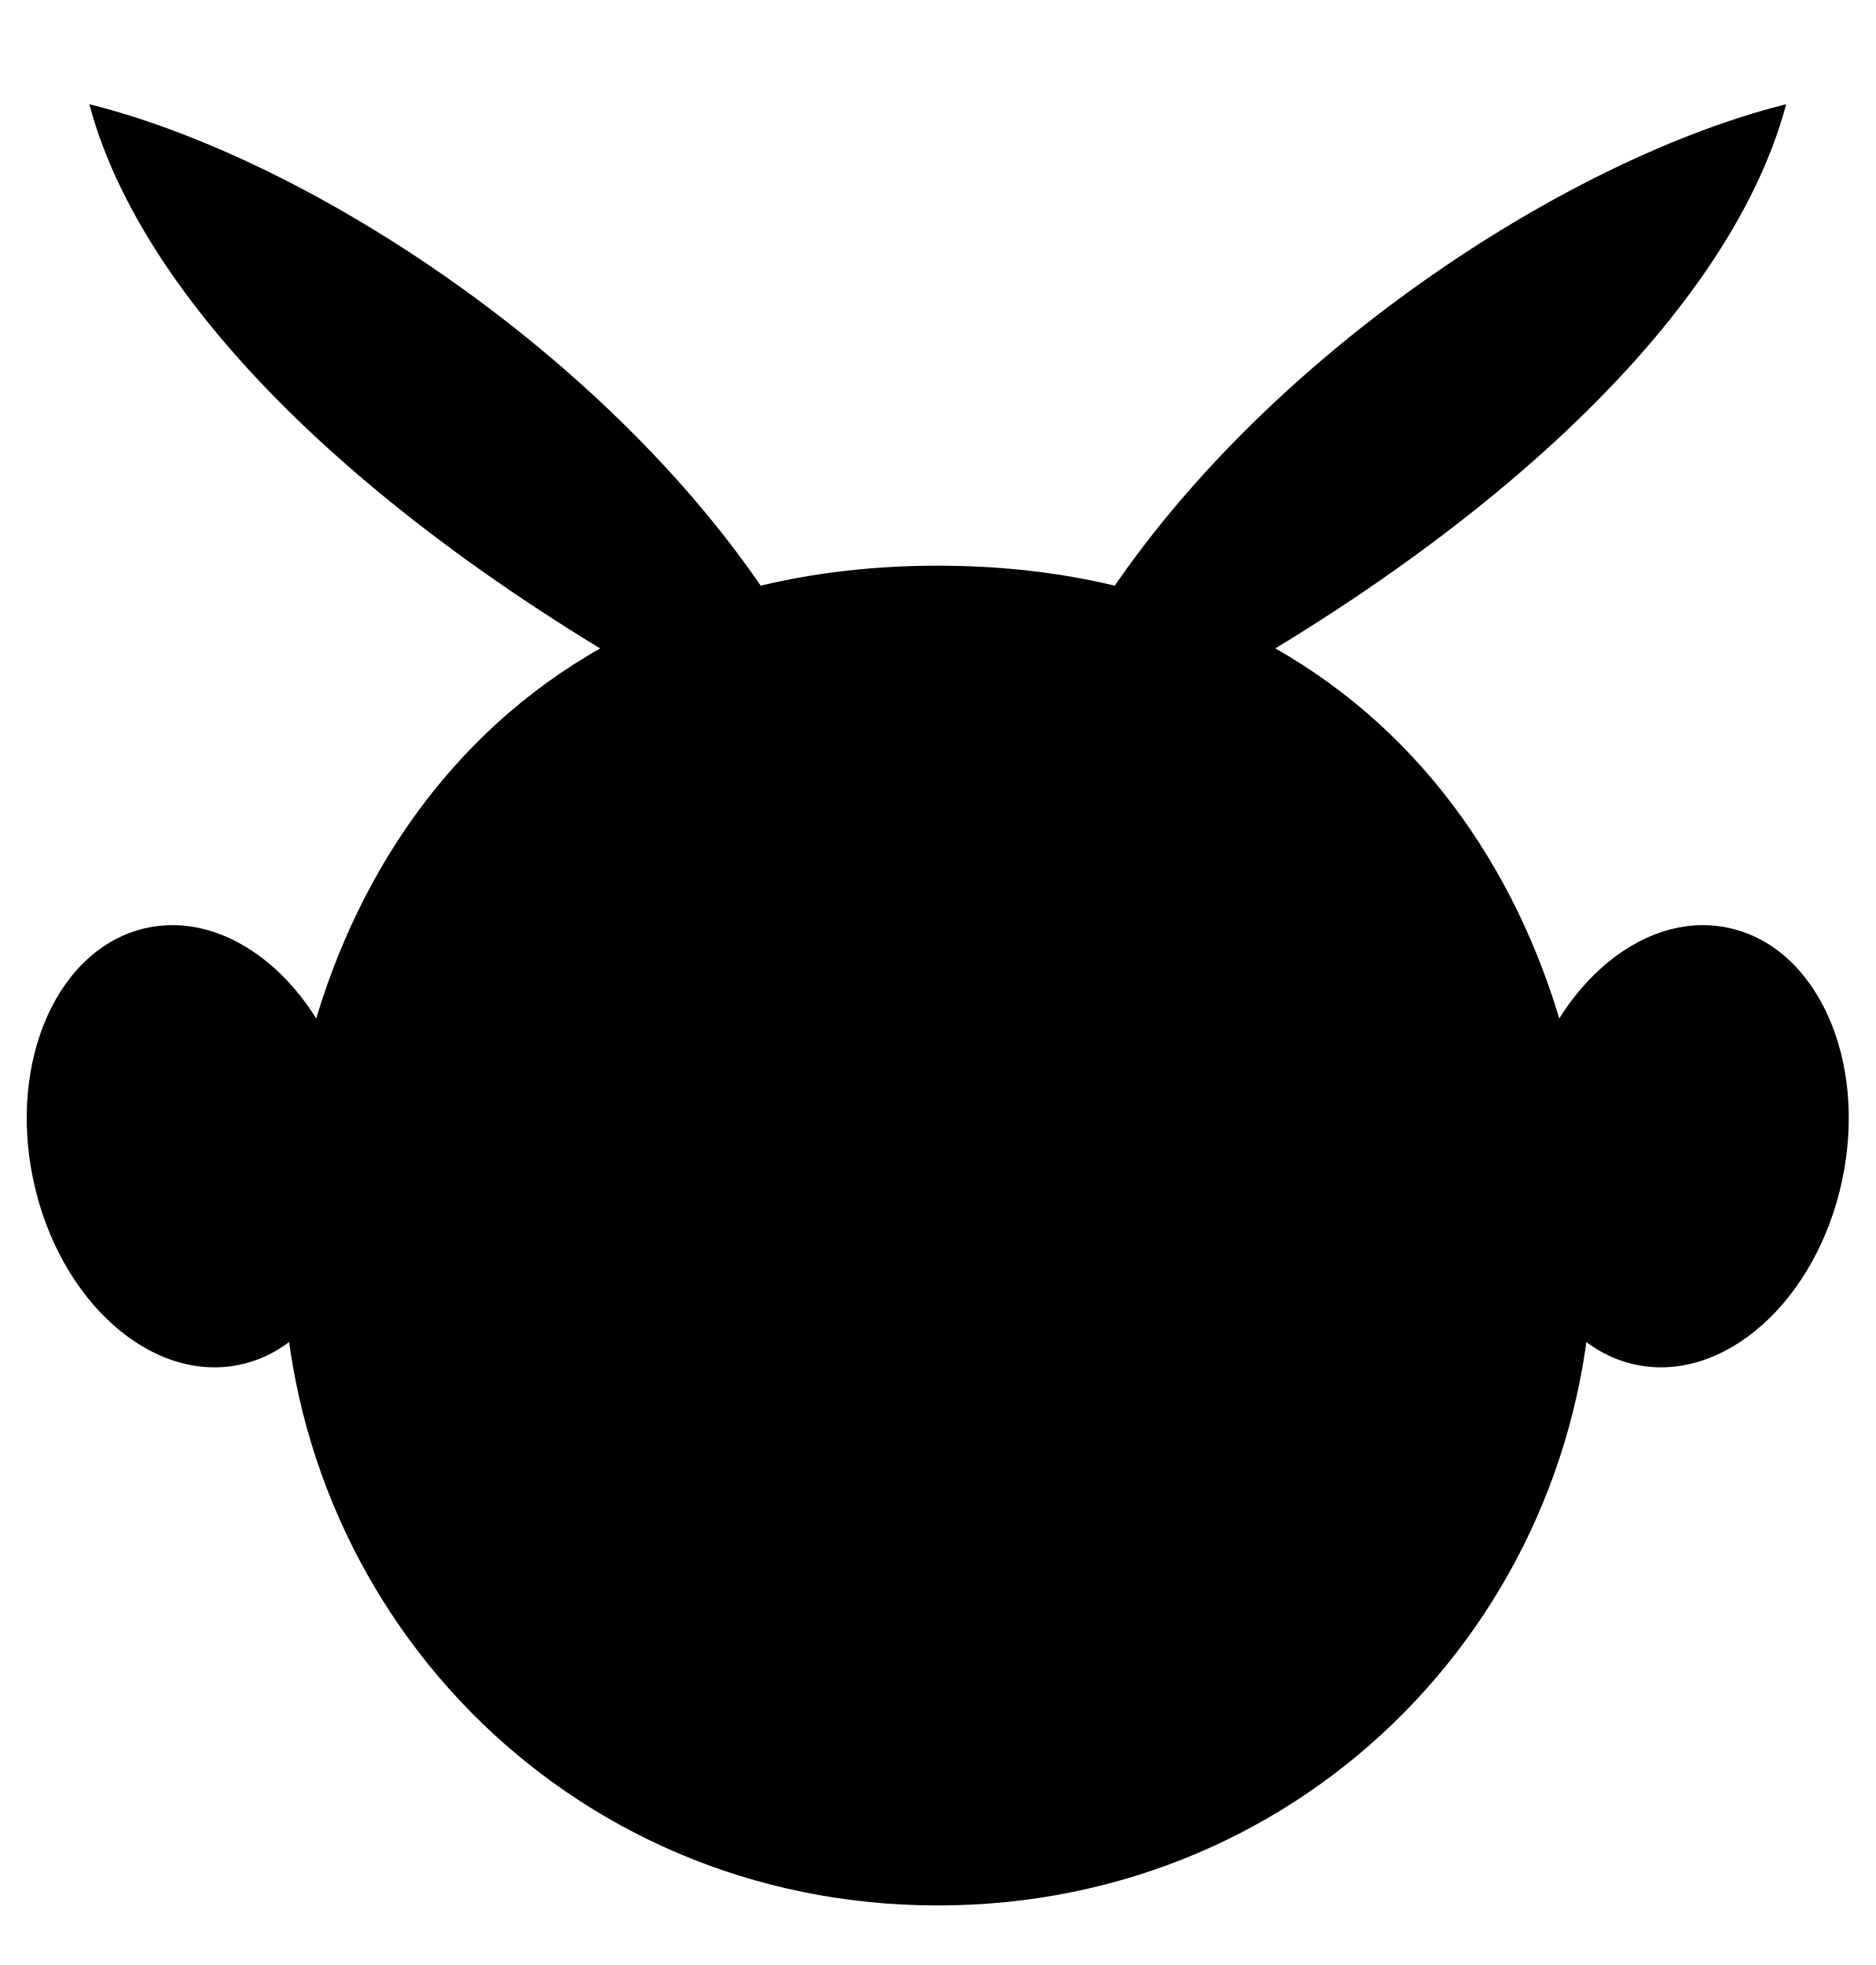
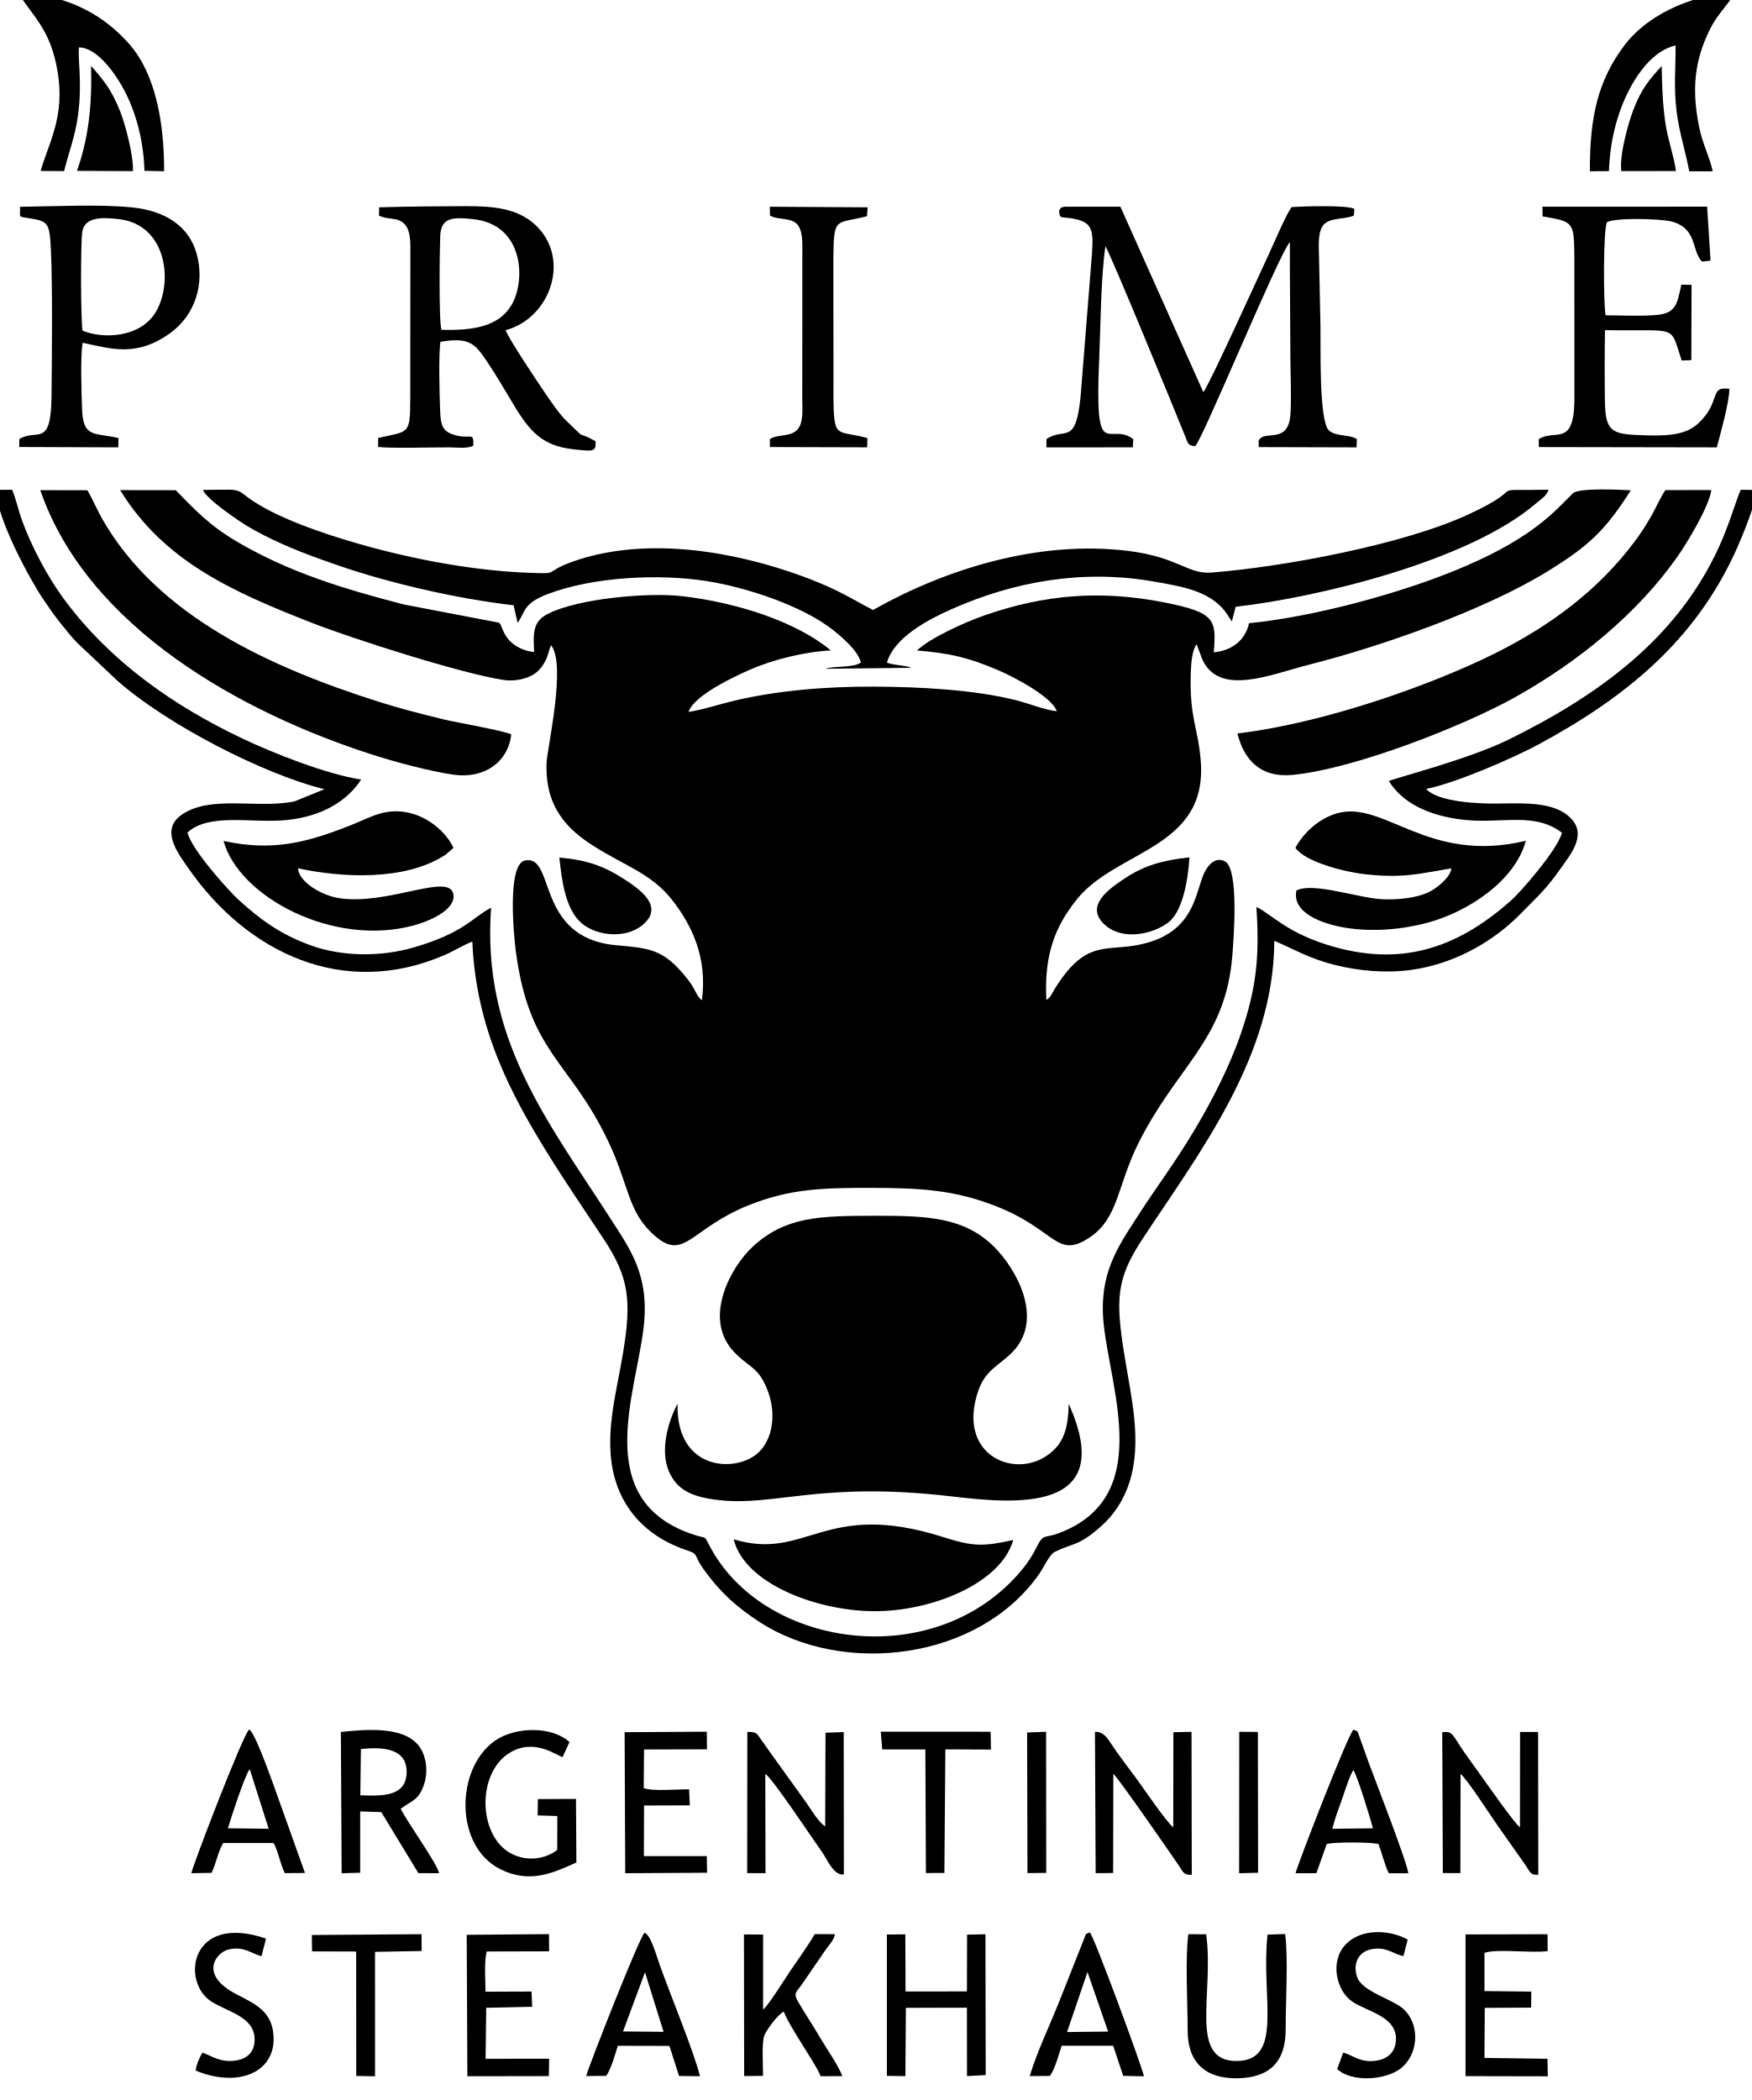
- <svg xmlns="http://www.w3.org/2000/svg" viewBox="-8 -4 126 132" fill="black">
-   <path d="M46,40 C36,22 14,7 -2,3 C2,18 20,34 44,46 Z" />
-   <path d="M64,40 C74,22 96,7 112,3 C108,18 90,34 66,46 Z" />
-   <ellipse cx="5" cy="73" rx="11" ry="15" transform="rotate(-12 5 73)" />
-   <ellipse cx="105" cy="73" rx="11" ry="15" transform="rotate(12 105 73)" />
-   <path d="M55,34 C25,34 11,57 11,80 C11,104 30,124 55,124 C80,124 99,104 99,80 C99,57 85,34 55,34 Z" />
+ <svg xmlns="http://www.w3.org/2000/svg" xml:space="preserve" viewBox="4200 4000 13100 15700" style="shape-rendering:geometricPrecision;text-rendering:geometricPrecision;image-rendering:optimizeQuality;fill-rule:evenodd;clip-rule:evenodd">
+   <defs>
+     <style type="text/css">.fil0{fill:#000000}</style>
+   </defs>
+   <g>
+     <g>
+       <path class="fil0" d="M8320.7 8824.24c115.58,142.9 -29.14,768.72 -33.66,877.58 -13.89,334.81 158.98,501.75 355.57,625.87 234.66,148.14 429.74,204.37 584.07,401.91 145.02,185.61 264.51,428.23 221.46,748.81 -28.1,-22.53 -36.88,-45.45 -55.92,-80.18 -17.83,-32.52 -33.63,-56.08 -54.14,-81.91 -176.21,-221.94 -277.53,-226.65 -531.32,-249.62 -606.99,-54.93 -450.84,-679.05 -680.37,-633.82 -138.83,27.36 -82.83,578.82 -68.92,683.18 101.21,759.8 401.47,810.18 690.06,1415.82 160.17,336.12 143.17,529.76 350.09,708.42 221.46,191.23 267.37,-56.15 699.15,-229.21 310.99,-124.64 556.06,-131.34 931.12,-130.34 369.4,1 612.06,17.98 913.29,134.59 461.34,178.6 455.39,406.86 711.89,232.17 209.85,-142.91 202.05,-386.53 358.67,-699.83 293.53,-587.19 655.21,-772.76 703.29,-1411.6 8.16,-108.55 51.99,-640.06 -56.41,-696.69 -78.29,-40.89 -135.43,44.41 -155.92,90.04 -70.2,156.28 -71.93,467.1 -521.73,540.18 -231.46,37.62 -375.21,-31.33 -595.97,325.78 -23.79,38.5 -26.4,58.49 -61.25,80.22 -17.33,-343.16 66.9,-549.11 226.17,-749.69 295.27,-371.85 978.75,-379.14 928.57,-1033.73 -19.57,-255.37 -85.94,-320.32 -74.68,-663.67 1.91,-58.24 7.96,-166.8 43.75,-212.15l40.96 110.14c125.73,284.81 512.05,115.66 798.92,42.92 550.78,-139.66 1315.66,-409.52 1783.88,-697.85 311.66,-191.92 431.36,-306.03 622.68,-605.79 -76.92,-4.71 -390.6,-20.33 -433.52,22.61 -90.97,90.97 -143.55,148.57 -253.26,233.67 -178.35,138.37 -391.62,246.65 -629.8,343.98 -414.66,169.44 -1042.3,343.91 -1538.22,393.29 -26.3,123.69 -125.34,205 -263.46,217.41 18.82,-242.54 15.84,-297.15 -373.07,-373.55 -470.38,-92.41 -886.52,-59.58 -1334.96,95.24 -156.85,54.14 -413.6,171.55 -511.39,264.71 256.01,20.83 390.41,55.95 601.68,144.89 125.94,53.02 409.96,204.07 443.6,309.11 -79.04,-6.69 -221.22,-61.3 -304.2,-82.21 -317.07,-79.89 -731.39,-100.59 -1069.51,-101.55 -351.54,-1 -716.67,28.14 -1048.47,107.74 -106.52,25.55 -227.8,66.34 -330.95,81.15 40.57,-125.06 348.36,-266.37 450.87,-312.04 166.82,-74.31 404.63,-136.66 613.17,-147.18 -254.33,-213.09 -700.74,-359.43 -1117.85,-406.59 -245.69,-27.79 -774.75,16.38 -1001.45,134.69 -110.18,57.51 -106.06,141.21 -99.42,283.96 -98.16,-11.04 -179.08,-60.37 -220.38,-136.05 -9.98,-18.29 -11.18,-25.33 -19.55,-43.2 -15.83,-33.79 -3.11,-16.28 -22.5,-40.49l-708.99 -135.68c-442.34,-113.78 -854.72,-238.56 -1243.5,-466.03 -207.08,-121.15 -316.05,-235.15 -464.48,-388.79l-416.11 -0.65c327.95,533.46 841.06,761.08 1444.4,996.3 283.17,110.4 1100.59,374.12 1423.3,423.16 87.87,13.35 187.05,-10.63 242.55,-54.86 27.77,-22.14 47.51,-47.89 66.44,-82.55 26.49,-48.49 30.72,-95.81 45.73,-122.04z" />
+       <path class="fil0" d="M12190.99 14495.44c-3.59,203.06 -47.25,315.05 -177.95,396.71 -250.96,156.8 -659.71,-25.79 -497.5,-496.48 55.76,-161.82 169.75,-193.35 264.92,-298.12 223.9,-246.49 16.81,-611.99 -145.66,-774.41 -223.85,-223.77 -500.34,-234.42 -894.43,-233.8 -412.44,0.66 -666.66,5.45 -910.69,229.79 -162.91,149.77 -375.98,532.55 -145.98,782.98 115.43,125.68 194.3,112.88 263.04,312.96 57.28,166.74 28.22,345.58 -74.47,443.33 -163.89,155.98 -619.28,141.2 -606.04,-363.85 -65.86,122.58 -131.31,336.13 -69.3,494.07 61.04,155.48 183.75,204.47 381.04,226.71 417.95,47.11 759.81,-142.58 1736.29,-28.04 475.25,55.75 1246.08,129.25 876.73,-691.85z" />
+       <path class="fil0" d="M6626.18 9900.39l-225.64 91.47c-279.59,55.76 -619.83,-49.48 -837.45,96.16 -169.42,113.38 -35.95,286.34 46.53,404.8 439.59,631.3 1157.91,975.13 1915.42,646.95 72.51,-31.41 141.95,-75.76 206.66,-100.3 27.38,649.61 285.53,1134.41 557.81,1575.45 137.95,223.45 282.51,433.81 424.32,648.05 191.11,288.73 209.39,462.17 144.13,856.22 -49.78,300.58 -149.33,632.43 -58.46,941.42 78.45,266.73 274.99,444.12 541.88,531.63 85.24,27.95 40.77,29.48 120.4,140.93 117.04,163.8 240.04,278.18 417.13,393.13 623.42,404.69 1640.81,290.88 2094.55,-363.81 26.02,-37.55 74.56,-141.55 113.48,-160.57 145.6,-71.18 173.8,-38.98 345.69,-190.96 85.66,-75.74 164.08,-180.49 211.3,-325.86 99.53,-306.35 12.58,-646.39 -36.05,-951.14 -66.25,-415.24 -64.48,-568.87 134.42,-870.83 425.21,-645.55 983.82,-1364.62 985.82,-2229.64 156.09,66.86 260.95,132.63 452.6,180.68 174.88,43.84 375.52,62.83 563.48,38.02 356.09,-47 647.84,-237.41 827.59,-422.63 118.5,-122.11 182.99,-173.64 293.2,-330.56 83.2,-118.46 217.59,-271.24 57.08,-402.91 -125.17,-102.67 -338.79,-90.67 -529.46,-88.43 -110.22,1.29 -438.39,-6.54 -528.94,-109.66 219.08,-41.97 657.1,-233.52 841.01,-332.92 648.61,-350.54 1173.51,-774.61 1480.96,-1461.82 38.38,-85.79 149.54,-351.01 147.61,-439.92l-117.01 -1.92c-33.83,73.37 -84.69,257.01 -164.8,431.46 -315.1,686.13 -903.7,1107.16 -1569.94,1435.8 -303.65,149.78 -859.64,290.08 -896.51,310.89 98.9,159.08 289.77,258.48 555.52,288.89 289.14,33.08 528.71,-61.82 738.36,96.95 -30.75,125.73 -309.62,444.07 -379.73,506.26 -376.11,333.6 -781.52,495.8 -1312.37,350.57 -365.28,-99.93 -485.38,-254.4 -592.54,-301.3 25.25,374.77 -1.24,607.98 -113.3,938.71 -85.87,253.43 -222.19,515.59 -347.58,725.13 -159.44,266.45 -271.82,407.2 -425.99,646.36 -152.45,236.5 -294.7,435.28 -254.39,812.72 53.01,496.4 374.35,1296.39 -341.1,1560.3 -104.3,38.47 -108.97,-1.72 -160.26,101.93 -31.43,63.54 -69.46,120.43 -107.58,166.67 -634.84,769.79 -1902.69,600.12 -2322.49,-146.66 -70.56,-125.51 -17.29,-71.01 -154.66,-119.23 -745.66,-261.75 -408.06,-1052.35 -353.3,-1552.19 42.05,-383.85 -100.89,-574.06 -253.06,-810.74 -461.13,-717.25 -960.76,-1338.88 -888.44,-2317.4 -140.1,70.62 -194.35,184.65 -577.96,296.61 -245.43,71.63 -535.11,68.71 -764.63,-13.3 -243.72,-87.09 -394.83,-206.18 -544.31,-341.56 -74.03,-67.04 -353.36,-376.2 -383.45,-504.36 164.3,-149.55 484.04,-67.2 740.66,-93.03 271.02,-27.29 456.35,-146.03 558.1,-302.88 -262.78,-40.09 -660.45,-198.91 -883.42,-304.5 -525.82,-249.02 -999.78,-582.78 -1343.4,-1051.01 -117.42,-159.99 -237.66,-384.28 -310.62,-586.2 -25.88,-71.63 -44.76,-161.12 -72.68,-224.87l-119.15 1.17c-0.45,206.33 255.35,674.82 349.48,813.34 43.74,64.37 75.49,111.54 119.36,167.41 40.24,51.23 95.81,120.36 137.07,162.52l301.7 284.32c365.81,323.54 1090.87,698.52 1547.35,810.19z" />
+       <path class="fil0" d="M8040.29 8525.08l29.69 131.07c58.5,-73.81 31.97,-141.2 225.01,-214.6 342.08,-130.05 828.77,-152.81 1184.6,-97.95 297.91,45.92 723.51,185.5 953.09,369.48 60.96,48.85 184.86,152.2 204.31,240.94 -62.31,40.1 -187.36,21.92 -268.48,45.95l646.84 -7.3c-48.68,-20.96 -136.89,-17.99 -183.48,-39.2 54.22,-188.77 309.86,-322.27 481.8,-398.65 471.38,-209.41 984.58,-298.8 1506.14,-208.35 230.34,39.95 455.17,73.89 569.16,267.01l21.86 32.12 28.43 -109.19c617.39,-70.11 1739.58,-341.52 2239.59,-767.9 37.8,-32.24 86.42,-60.27 100.19,-107.35 -505.95,10.34 -116.09,-39.55 -597.16,183.86 -485.22,225.35 -1380.74,392.7 -1921.72,435.46 -182.08,14.39 -245.65,-114.94 -624.96,-161.79 -669.25,-82.66 -1364.6,135.1 -1907.31,441.5 -84.8,-42.28 -163.51,-90.6 -255.58,-136.49 -84.19,-41.96 -179.59,-81.69 -271.51,-115.34 -507.41,-185.75 -1143.46,-295.34 -1676.52,-123.94 -43.96,14.13 -104.96,36.39 -143,56.74 -79.53,42.53 -46.8,45.69 -160.11,43.28 -453.33,-9.63 -936.55,-103.24 -1343.6,-220.01 -250.54,-71.87 -622.91,-195.55 -825.59,-346.46 -45.47,-33.86 -59.5,-56.29 -137.49,-57 -64.85,-0.59 -131.54,1.22 -196.59,1.75 17.67,50.86 151.84,147.62 203.97,185.2 82.52,59.48 149.3,101.81 247.16,151.66 184.8,94.14 361.32,159.5 567.87,230.46 378.46,130.03 878.03,246.03 1303.39,295.04z" />
+       <path class="fil0" d="M8022.78 9490.34c-52.37,-27.08 -417.82,-90.48 -509.3,-112.78 -173.18,-42.23 -327.55,-81.78 -490.81,-133.83 -790.45,-252.01 -1644.49,-632.29 -2062.15,-1371.04 -36.19,-64.02 -67.33,-140.58 -107.17,-207.45l-352.33 -0.71c353.82,1026.92 1504.73,1664.88 2490.9,1979.96 165.98,53.03 426.01,122.71 598.61,147.18 233.81,33.16 409.7,-96.63 432.25,-301.33z" />
+       <path class="fil0" d="M13452.33 9483.28c48,191.65 167.51,333.83 413.95,309.85 469.62,-45.72 1291.19,-372.08 1669.76,-584.64 469.4,-263.56 909.6,-623.71 1207.5,-1048.15 67.1,-95.62 234,-367.6 252.6,-496.61l-343.81 0.36c-36.39,52.95 -75.01,141.47 -106.98,196.78 -40.91,70.78 -76.4,125.56 -123.47,188.53 -270.18,361.38 -627.94,628.9 -1048.63,837.77 -484.42,240.51 -1285.36,521.51 -1920.92,596.11z" />
+       <path class="fil0" d="M12118.84 5573.98c5.42,63.57 9.27,45.78 86.76,57.41 164.36,24.67 171.2,83.58 159.22,266.88l-84.84 1064.36c-37,378.37 -118.91,226.71 -255.54,320.08l-0.02 62.13 645.73 -0.46 3.81 -61.63c-186.1,-137.35 -290.5,200.91 -255.03,-598.92 11.23,-253.38 11.85,-603.94 46.53,-842.86 33.64,46.62 520.07,1229.41 598.08,1425.01 19,47.63 17.68,64.13 71.55,69.94 41.93,-12.15 626.36,-1437.16 709.53,-1525.78 -0.62,287.15 3.11,574.31 3.86,861.41 0.35,135.37 8.94,292.01 0.42,424.77 -15.06,234.56 -200.2,110.62 -237.85,198.86l0.83 47.45 731.19 2.04 2.86 -61.93c-57.09,-36.62 -159.29,-17.35 -209.76,-65.58 -75.39,-72.04 -59.96,-633.2 -62.62,-773.45 -3.37,-178.05 -7.2,-353.2 -11.19,-532.99 -1.67,-75.4 -9.66,-184.85 36.99,-232.93 51.7,-53.29 154.8,-35.75 223.9,-66.4l3.49 -49.86c-55.93,-30.83 -411.61,-18.12 -468.25,-13.55 -37.87,45.23 -133.73,271.59 -167.64,344.4 -76.87,165.07 -458.34,1006.35 -493.4,1039l-619.98 -1386 -416.31 -0.22c-44.82,10 -19.77,3.93 -42.32,28.82z" />
+       <path class="fil0" d="M7501.02 6465.88c-20.61,-63.18 -13.83,-603.9 -9.16,-705.63 6.49,-141.38 107.01,-135.61 241.49,-122.39 391.73,38.51 398.22,470.53 288.46,647.45 -98.57,158.89 -287.76,186.06 -520.79,180.57zm-467.31 -854.49c66.59,36.33 141.9,5.68 195.59,68.91 45.16,53.2 38.91,151.61 39.04,230.37l-0.82 1072.71c-0.98,272.06 -10.58,237.8 -239.77,291.01l-0.75 66.94c89.62,11.98 401.86,2.67 532.88,3.39 55.56,0.3 133.33,11.42 178.53,-12.12 6.24,-118.79 -23.84,-35 -164.29,-89.09 -75.35,-29.01 -79.46,-88.9 -83.04,-175.04 -4.52,-108.9 -12.74,-418.99 2.26,-513.09 219.58,-37 259.29,16.78 347.6,146.69 64.98,95.58 138.16,221.01 199.89,324.2 122.89,205.41 219.69,306.58 440.82,331.91 164.42,18.83 173.53,18.23 171.82,-59.72 -177.41,-96.05 -38.93,17.71 -219.77,-153.55 -50.22,-47.56 -118.22,-148.23 -161.89,-212.25 -48.06,-70.45 -271.33,-403.5 -290.99,-464.05 338.06,-90.7 494.14,-544.76 214.45,-794.04 -128.53,-114.57 -299.37,-133.93 -510.66,-133.34 -213.47,0.59 -436.63,2.3 -649.6,8.81l-1.3 61.35z" />
+       <path class="fil0" d="M9685.86 15507.95c79.22,327.35 609.94,533.16 1042.02,537.55 434.65,4.42 957.64,-207.11 1048.35,-532.49 -226.01,50.48 -299.63,49.61 -525.6,-22.01 -891.86,-282.69 -1016.86,182.89 -1564.77,16.95z" />
+       <path class="fil0" d="M5871.26 10286.7c114.86,418.69 819.4,794.57 1420.74,632.27 112.66,-30.41 301.13,-109.4 299.34,-218.75 -3.18,-194.58 -483.66,72.85 -856.88,14.33 -137.3,-21.52 -301.93,-125.26 -306.1,-222.92 321.36,68.98 800.92,99.14 1105.89,-103.42l56.24 -49.74c-52.15,-112.99 -176.32,-219.08 -309.58,-255.96 -189.59,-52.48 -307.38,26.98 -453.4,85.02 -324.76,129.07 -585.39,201.18 -956.25,119.17z" />
+       <path class="fil0" d="M15734.23 5617.87c232.84,40.18 234.89,37.9 237.57,305.33l0.37 1072.65c-4.94,348.75 -144.08,209.78 -266.23,286.86l0.18 59.62 1330.91 2.32c28.8,-109.71 91.87,-331.67 94.2,-437.22 -156.36,-23.6 -57.33,94.65 -233.77,258.72 -103.95,96.67 -262.06,92.78 -432.77,87.07 -217.06,-7.24 -261.56,-31.6 -264.55,-257.27 -2.32,-174.42 -2.47,-353.38 0.66,-527.73 555.22,9.97 481.87,-48.49 573.46,227.05l72.27 -2.67 1.69 -562.71 -76.03 -1.99c-30.73,129.12 -32.5,209.85 -174.58,225.84 -106.25,11.96 -280.29,4.09 -392.75,3.29 -15.32,-90.15 -18.44,-637.21 10.69,-695.75 65.98,-35.96 398.25,-26.16 479.44,-5.97 199.01,49.47 150.2,218.52 231.73,300.55l63.49 -7.68 -25.75 -403.19 -1231.56 0.49 1.33 72.39z" />
+       <path class="fil0" d="M13886.23 10338.47c69.92,103.02 358.17,179.51 520.98,197.5 277.58,30.67 396.8,-1.79 644.83,-44.26 -4.08,66.77 -115.65,156.67 -182.07,184.26 -92.48,38.44 -211.18,51.06 -325.82,47.34 -179.9,-5.85 -526.18,-131.73 -650.82,-65.62 -34.48,168.99 196.28,250.27 364.9,277.87 203.35,33.27 421.48,14.47 611.26,-35.92 304.48,-80.86 658.82,-312.33 739.71,-614.13 -731.23,177.75 -1060.43,-304.98 -1411.41,-205.11 -141.88,40.37 -254.54,151.47 -311.56,258.07z" />
+       <path class="fil0" d="M4816.99 6472c-13.77,-83.07 -14.54,-648.14 -2.22,-735.73 16.92,-120.36 158.42,-111.22 274.17,-97.97 359.78,41.19 408.25,474.6 275.07,695.71 -114.26,189.69 -389.54,202.84 -547.02,137.99zm-472.42 810.71l-0.72 59.04 740.51 2.81 1.96 -69.24c-179.2,-43.46 -264.71,3.41 -272.69,-216.7 -4.16,-114.45 -13.7,-394.83 4.38,-495.85 214.11,44.33 400.27,109.7 653.3,-71.58 187.82,-134.56 262.73,-371.3 197.98,-597.69 -58.99,-206.26 -236.61,-317.24 -479.88,-342.8 -237.1,-24.92 -592.26,-7.7 -839.8,-4.67 2.47,81.62 -16.83,72.26 59.78,84.27 152.34,23.89 161.04,29.87 171.46,242.98 12.34,252.51 7.44,825.8 4.14,1097.62 -4.67,384.39 -111.52,229.63 -240.42,311.81z" />
+       <path class="fil0" d="M4503.88 5277.86l175.29 1.43c35.48,-143.17 83.82,-261.11 105.12,-424.28 31.66,-242.47 -4,-411.82 6.47,-500.56 144.33,1.54 288.98,219.83 350.81,344.65 80.84,163.22 132.92,365.32 138.46,577.81l147.34 3.52c0.65,-369.96 -66.59,-727.21 -257.02,-946.56 -177.14,-204.04 -443.37,-373.45 -835.84,-387.79 121.68,189.85 244.15,277.04 296.47,591.35 55.72,334.77 -65.57,526.33 -127.1,740.43z" />
+       <path class="fil0" d="M9957.24 5611.4c55.79,33.88 149.26,13.71 198.66,60.54 49.46,46.9 43.52,148.62 43.29,226.21 -0.54,182.96 0.16,365.94 -0.04,548.9 -0.2,178.75 -0.67,357.58 -0.39,536.33 0.12,81.35 10.68,178.51 -38.48,230.55 -51.01,54.01 -147.47,30.94 -203.64,68.78l0.22 59.42 727.1 2.16 1.99 -69.1c-224.98,-62.8 -249.12,13.84 -254,-279.32l-0.67 -1085.21c3.66,-295.94 21.48,-234.02 251.52,-294.47l4.72 -66.22 -731.41 -4.41 1.13 65.84z" />
+       <path class="fil0" d="M16087.66 5280.41l142.82 -1.07c7.39,-214.42 55.04,-408.77 135.88,-577.04 69.76,-145.23 194.74,-325.44 362.29,-362.63 1.08,182.79 -15.51,312.31 8.76,502.48 19.54,153.06 67.48,296.59 93.39,438.41l175.83 -0.09c-25.79,-113.27 -76.92,-206.63 -102.08,-332.09 -54.37,-271.19 -39.56,-490.22 84,-735.02 57.37,-113.66 130.38,-173.26 183.34,-266.33 -362.09,12.82 -674.3,191.13 -823.03,388.19 -202.48,268.25 -261.78,538.35 -261.2,945.19z" />
+       <path class="fil0" d="M6898.68 17076.39c162.91,-17.78 343.28,-6.57 341.75,171.81 -1.58,183.67 -178.36,179.9 -346.19,173.66l4.44 -345.47zm297.57 446.23c86.77,-64.31 136.27,-63.44 175.64,-185.88 32.45,-100.95 12.15,-217.2 -40.13,-284.3 -110.53,-141.85 -365.98,-127.2 -583.02,-104.07l5.86 1056.32 138.51 -3.93 0.16 -458.19 157.7 5.37 277.51 456.11 154.59 0.26c-9.87,-65.52 -238.15,-381.43 -286.82,-481.69z" />
+       <path class="fil0" d="M9922.24 17263.02c42.32,14.46 373.75,513.99 427.46,587.8 32.1,44.1 83.56,175.11 160.05,162.63l-1.13 -1064.09 -136.12 5.04 -2.42 699.67c-50.11,-29.09 -113.17,-139.1 -148.24,-186.79l-265.98 -369.9c-25,-34.44 -41.51,-59.57 -67.08,-95.03 -30.59,-42.43 -30.59,-55.28 -100.9,-54.4l-1.02 1055.66 137 0.61 -1.62 -741.2z" />
+       <path class="fil0" d="M12524.66 17261.17c43.12,39.25 423.83,589.9 492.91,690.85 31.13,45.49 30.1,65.04 93.58,64.83l-1.88 -1069.33 -135.64 2.94 -0.93 710.46c-48.61,-34.75 -230.07,-302.43 -279.68,-369.66 -49.72,-67.36 -89.81,-118.36 -138.05,-186.2 -71.3,-100.26 -90.99,-158.54 -167.73,-157.47l5.21 1056.52 130.74 -1.31 1.47 -741.63z" />
+       <path class="fil0" d="M15120.87 17262.07c51.15,41.84 226.18,314.32 279.79,389.95l211.46 299.96c28.3,43.03 31.27,67.64 90.04,64.27l-1.5 -1067.89 -134.98 0.36 -0.57 712.32c-35.76,-22.52 -239.92,-313.54 -278.94,-368.54 -43.57,-61.42 -89.06,-123.2 -135.37,-189.12 -92.48,-131.61 -84.12,-164.43 -166.82,-152.75l4.48 1052.62 131.18 0.37 1.23 -741.55z" />
+       <path class="fil0" d="M8458.15 17023.72c-136.31,-122.95 -410.54,-113.16 -558.02,-9.24 -294.99,207.86 -304.53,789.62 43.11,961.11 219.64,108.35 392.49,27.18 566.52,-51.22l-3.09 -475.43 -284.94 1.41 -1.49 121.94 147.04 4.56 -0.83 254.26c-111.77,83.98 -276,86.69 -388.81,-2.51 -205.47,-162.46 -198.42,-585.91 35.94,-725.98 183.7,-109.79 348.34,22.13 392.63,34.22l51.94 -113.12z" />
+       <polygon class="fil0" points="10973.6,19010.81 11429.9,19009.78 11430.46,19521.31 11570.36,19513.68 11568.36,18460.94 11431.08,18463.62 11429.93,18888.21 10970.97,18888.82 10969.3,18461.59 10831.46,18462.81 10831.54,19519.66 10969.8,19521.5 " />
+       <path class="fil0" d="M13085.59 18460.12c-24.64,179.47 -5.04,524.33 -5.22,721.47 -0.21,235.34 130.86,358.34 366.69,356.07 246.48,-2.37 367.43,-123.47 366.29,-368.64 -0.9,-194.37 20.18,-533.47 -4.13,-709.95l-131.64 4.57c-51.03,468.8 124.95,942.48 -230.66,944.73 -362.6,2.3 -167.04,-508.16 -228.12,-947.02l-133.21 -1.23z" />
+       <path class="fil0" d="M10497.57 19521.48c-22.53,-70.4 -123.51,-215.77 -163.09,-283.45 -55.09,-94.23 -106.53,-170.05 -161.37,-263.4 -40.46,-68.88 -28.04,-72.44 17.21,-130.92l172.62 -251.5c34.59,-50.69 71.56,-85.23 80.78,-132.03l-151.98 -0.21c-51.31,88.32 -128.38,195.45 -188.53,283.74 -26.6,39.05 -161.4,255.07 -197.4,280.01l0.16 -560.82 -143.27 -0.4 1.54 1058.51 141.17 -1.38c0.54,-68.07 -11.12,-253.43 9.99,-303.27 18.59,-43.89 100.93,-156.21 144.89,-177.43 23.45,64.88 98.02,179.77 138.68,247.22 41.26,68.44 113.34,174.36 137.13,235.96l161.47 -0.63z" />
+       <path class="fil0" d="M15299.61 18599.9c93.8,-32.61 351.39,4.02 472.65,-13.39l-1.15 -125.89 -613.05 1.53 0.02 1059.41 615.08 1.27 -2.46 -131.12 -471.15 -6.34 2.4 -374.21 346.75 -1.97 1.06 -119.57 -350.03 -4.04 -0.12 -285.68z" />
+       <path class="fil0" d="M9022.74 18745.16l138.9 445.08 -303.29 -2.77 164.39 -442.31zm-290.45 774.41c32.72,-40.28 69.5,-165.28 87.07,-224.88l386.1 0.93 71.85 224.87 156.76 1.63c-47.75,-189.18 -217.09,-596.03 -300.37,-829.95 -28.43,-79.85 -67.6,-226.83 -114.54,-242.35 -34.82,25.93 -410.87,978.85 -436.12,1071l149.25 -1.25z" />
+       <path class="fil0" d="M9015.7 17079.46l470.48 -1.32 -1.12 -131.67 -614.64 3.73 4.51 1054.35 612.06 -3.59 -2.12 -124.15 -470.34 0.02 1.05 -378.61 342.59 -0.94 -5.72 -120.11c-86.64,-0.94 -267.33,16.78 -339.36,-8.87l2.61 -288.84z" />
+       <path class="fil0" d="M12331.32 18743.27l154.26 445.08 -306.98 3.58 152.72 -448.66zm-281.34 776.8c40.12,-53.66 64.54,-155.95 88.5,-225.7l384.5 -0.22 75.69 225.48 155.07 3.01c-16.07,-76.63 -372.44,-1044.36 -404.42,-1074.76 -37.41,11.14 -27.89,8.15 -45.3,52.1l-187.78 473.6c-68.52,171.22 -165.79,375.12 -216.6,547.61l150.34 -1.12z" />
+       <path class="fil0" d="M5903.99 17668.52c20.44,-69.08 128.89,-403.34 163.45,-441.76l141.49 445.43 -304.94 -3.67zm-122.02 333.28c36.49,-76.4 48.21,-160.82 87.15,-223.11l376.25 -0.13c37.81,65.74 47.65,153.48 84.24,225.3l150.77 -1.18 -193.71 -542.06c-27.22,-74.23 -176.54,-510.44 -223.49,-530.24 -46.8,35.27 -431.35,1041.28 -432.23,1074.02l151.02 -2.6z" />
+       <path class="fil0" d="M7830.27 18890.27c-0.03,-97.8 -11.55,-206.29 8.34,-300.55l467.19 -1.23 -0.79 -128.73 -615.45 5.23 5.06 1057.32 609.41 -0.95 2.09 -130.04 -475.22 0.55 4.64 -381.34 343.82 -7.69 -5.17 -113.76 -343.92 1.19z" />
+       <path class="fil0" d="M14319.97 17234.04c32.64,50.41 125.38,360.17 146.04,434.6l-303.99 3.74c19.18,-77.42 48.05,-153.74 73.16,-222.95 14.74,-40.64 58.24,-183 84.79,-215.39zm-199.56 551.58c66.43,-14.83 319.48,-14.32 386.65,0.18 26.45,69.46 46.48,158.62 77.49,219.04l145.39 0.11c-3.82,-69.16 -240.54,-678.88 -294.08,-822.2l-72.27 -202.37c-20.39,-49 -2.72,-32.1 -43.62,-48.28 -39.8,29.75 -431,1042.47 -432.63,1072.57l155.66 -0.45 77.41 -218.6z" />
+       <path class="fil0" d="M13093.61 10409.78c-203.97,21.8 -340.34,62.55 -480.1,155.1 -112.01,74.17 -316.36,209.1 -146.5,354.31 131.83,112.71 351.02,65.65 466.85,-21.14 106.67,-79.92 149.5,-311.01 159.75,-488.27z" />
+       <path class="fil0" d="M14725.71 18500.35c-154.88,-82.41 -357.29,-75.69 -464,36.67 -122.04,128.53 -67.61,349.23 50.3,427.85 114.77,76.52 337.95,111.22 325.49,291.5 -6.24,90.13 -65.29,139.91 -155.95,150.75 -111.82,13.37 -159.83,-38.73 -237.79,-61.87l-45.43 123.08c109.36,102.73 365.64,83.25 477.21,-5.77 121.38,-96.85 148.16,-304.26 31.15,-430.77 -79.13,-85.56 -320,-135 -359.84,-253.06 -34.28,-101.58 15.23,-186.43 102.13,-204.81 116.04,-24.54 160.94,32.78 244.74,50.23l31.99 -123.8z" />
+       <path class="fil0" d="M6189.24 18493.24c-572.63,-194.82 -636.81,327.23 -408.08,471.3 126.44,79.65 329.74,114.92 322.49,291.77 -3.84,93.83 -64.58,140.58 -152.83,150.16 -105.92,11.48 -161.82,-32.41 -236.87,-61.1 -23.97,39.43 -46.53,91.08 -50.55,134.97 313.32,129.32 583.75,15.79 582.54,-236.42 -0.97,-199.87 -127.38,-257.19 -274.53,-332.48 -292.98,-149.93 -150.09,-315.85 -64.57,-336.11 115.51,-27.37 162.29,25.55 248.42,49.98l33.98 -132.07z" />
+       <path class="fil0" d="M8382.34 10411.34c18.11,174.24 45.87,370.43 150.28,475.93 106.95,108.07 335.87,137.36 468.05,31.36 179.05,-143.58 -31.11,-279.53 -138.3,-348.81 -144.59,-93.45 -273.11,-140.6 -480.03,-158.48z" />
+       <polygon class="fil0" points="11268.67,17078.51 11609.56,17079.97 11607.22,16946.67 10785.62,16946.45 10796.73,17078.94 11119.09,17079.26 11123.29,18003 11261.33,18002.79 " />
+       <polygon class="fil0" points="6533.36,18588.98 6862.89,18590.02 6863.85,19520.32 7004.28,19522.65 7004.1,18592.61 7352.97,18585.96 7351.74,18460.35 6531.81,18466.5 " />
+       <path class="fil0" d="M16322.76 5278.96l408.47 -0.22c-10.67,-95.82 -61.72,-240.46 -78.25,-355.52 -22.12,-153.99 -25,-270.18 -28.06,-430.12 -91.76,101.41 -150.41,167.77 -212.22,328.6 -37.97,98.78 -105.39,340.03 -89.94,457.26z" />
+       <path class="fil0" d="M4775.58 5277.25l418.34 2.25c5.7,-115.84 -58.19,-354.43 -96.67,-449.81 -64.55,-159.96 -122.76,-230.99 -216.44,-337.37 8.09,299.92 -19.35,541.31 -105.23,784.93z" />
+       <polygon class="fil0" points="11882.54,18003.62 12023.07,18002.09 12021.9,16947.01 11879.9,16952.33 " />
+       <polygon class="fil0" points="13465.21,18004.67 13607.03,18000.86 13605.4,16948.23 13466.13,16947.17 " />
+     </g>
+   </g>
</svg>
